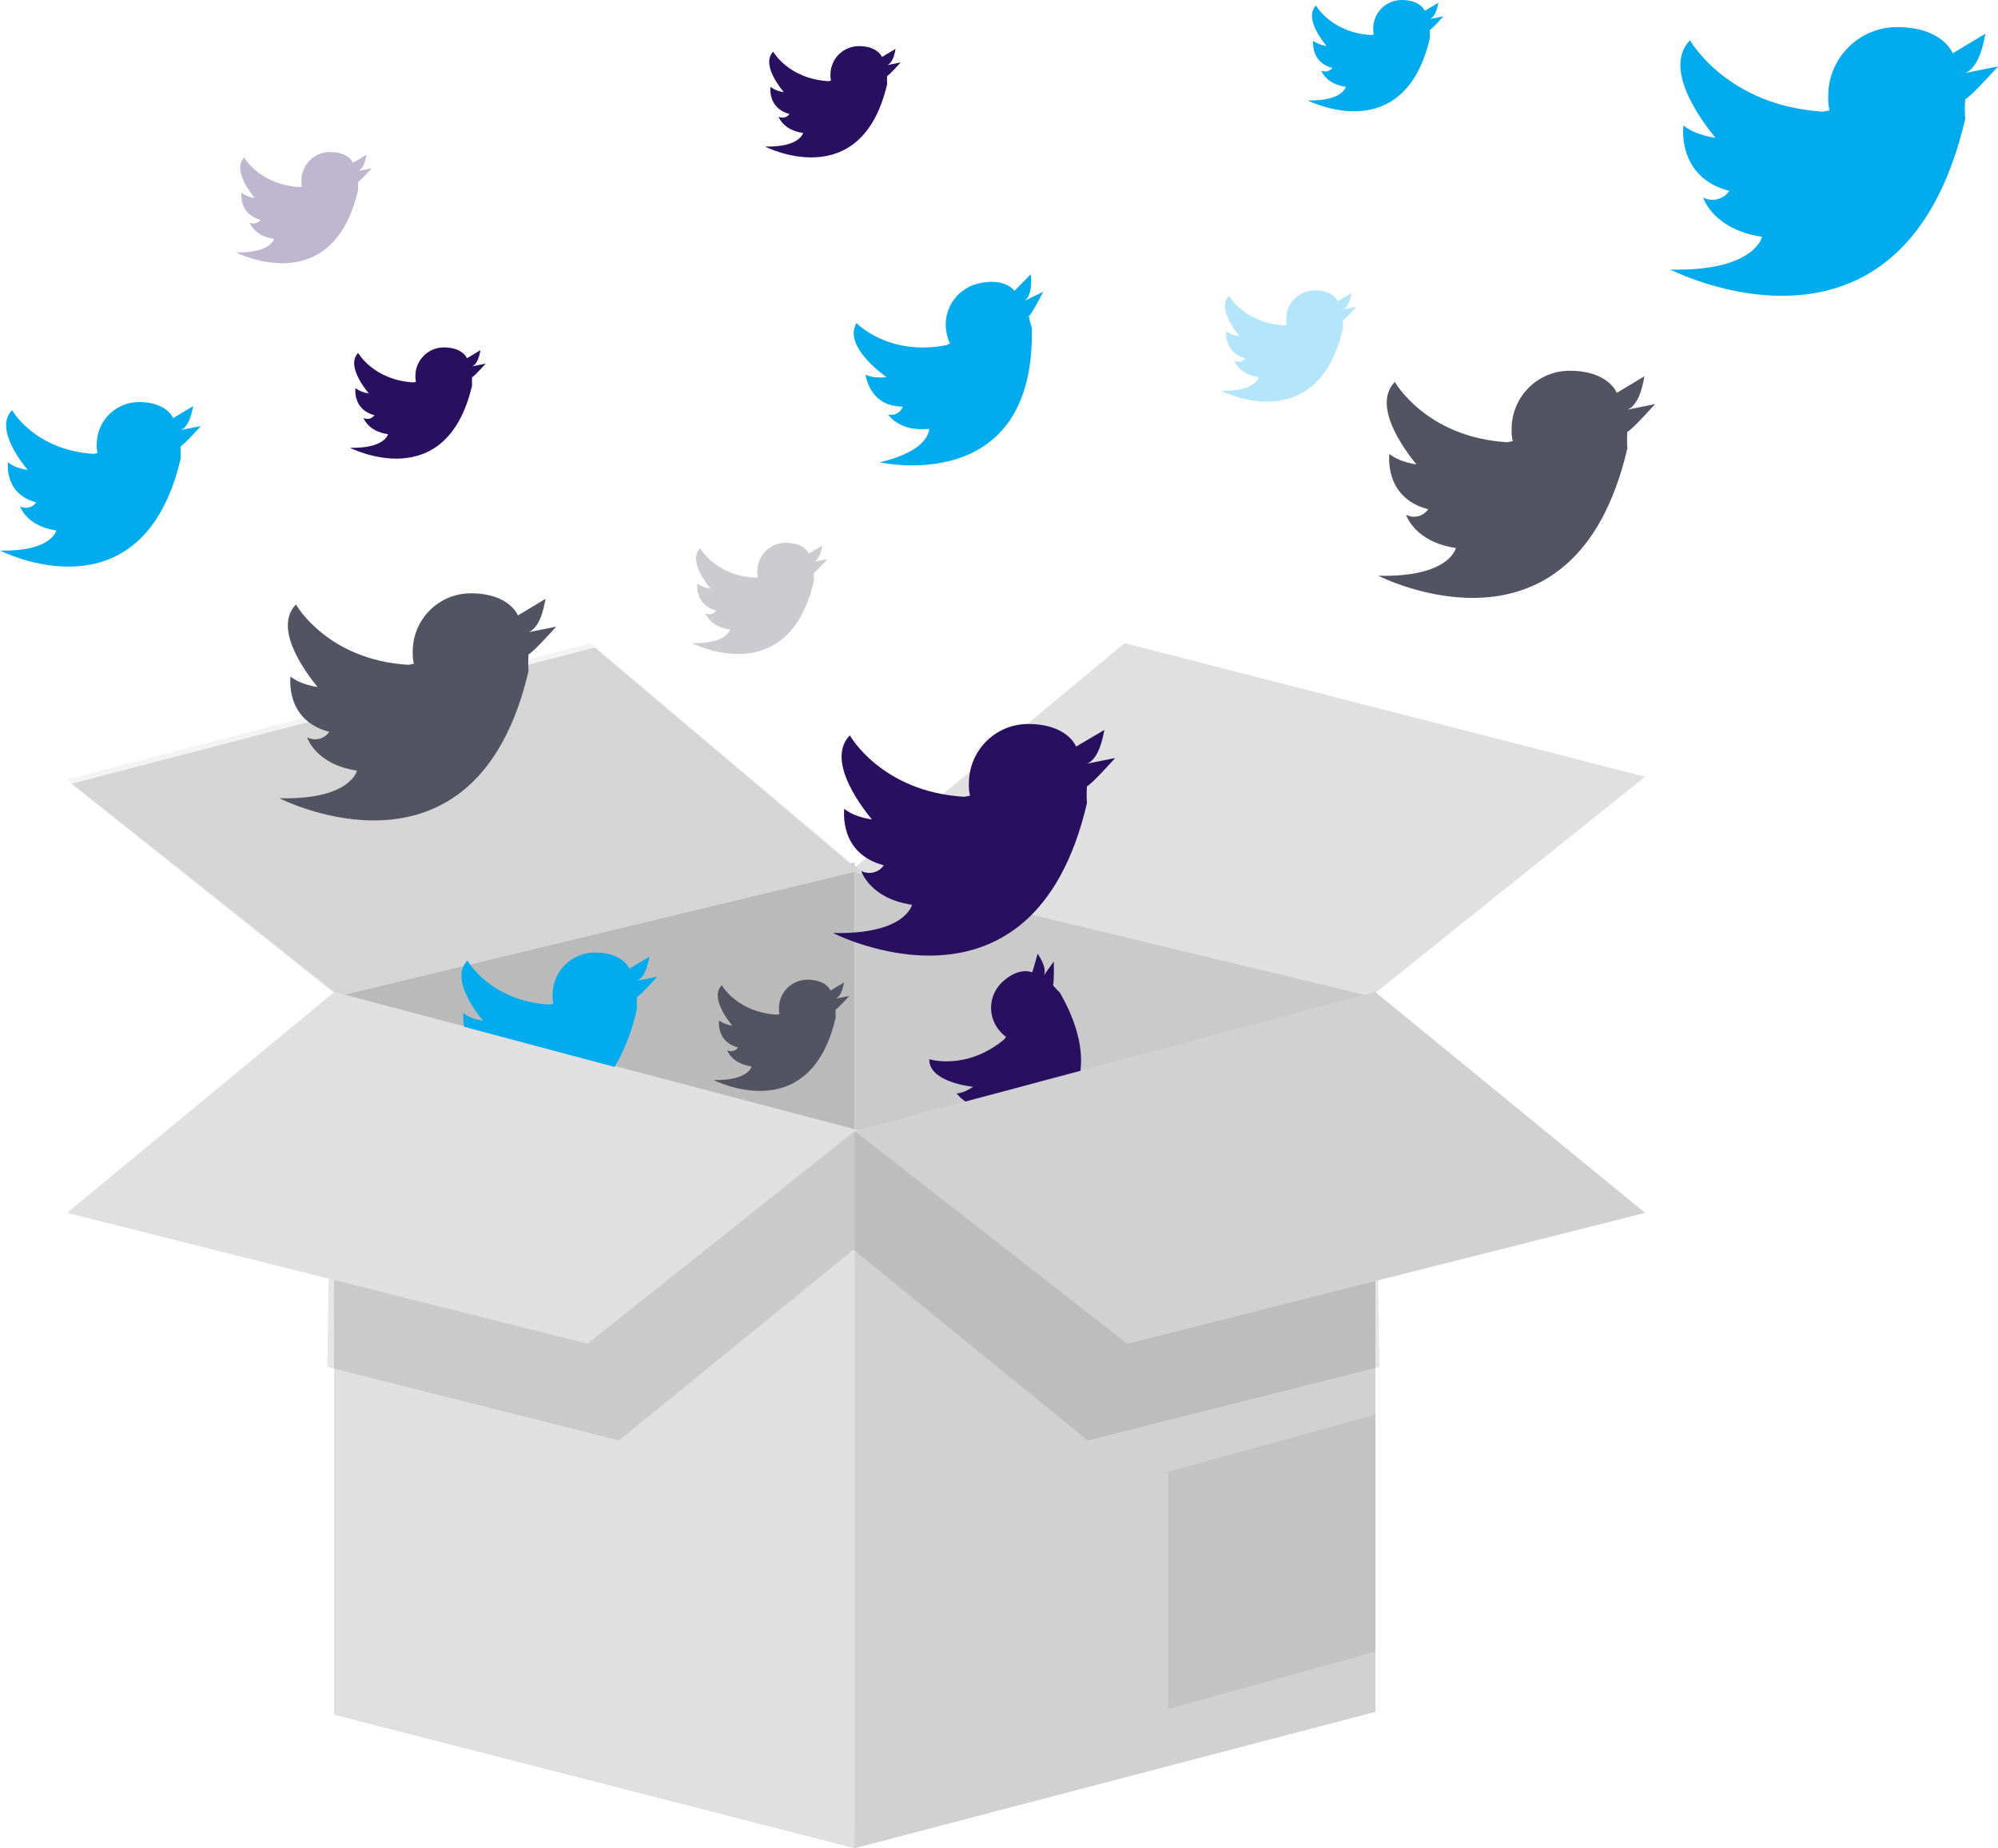
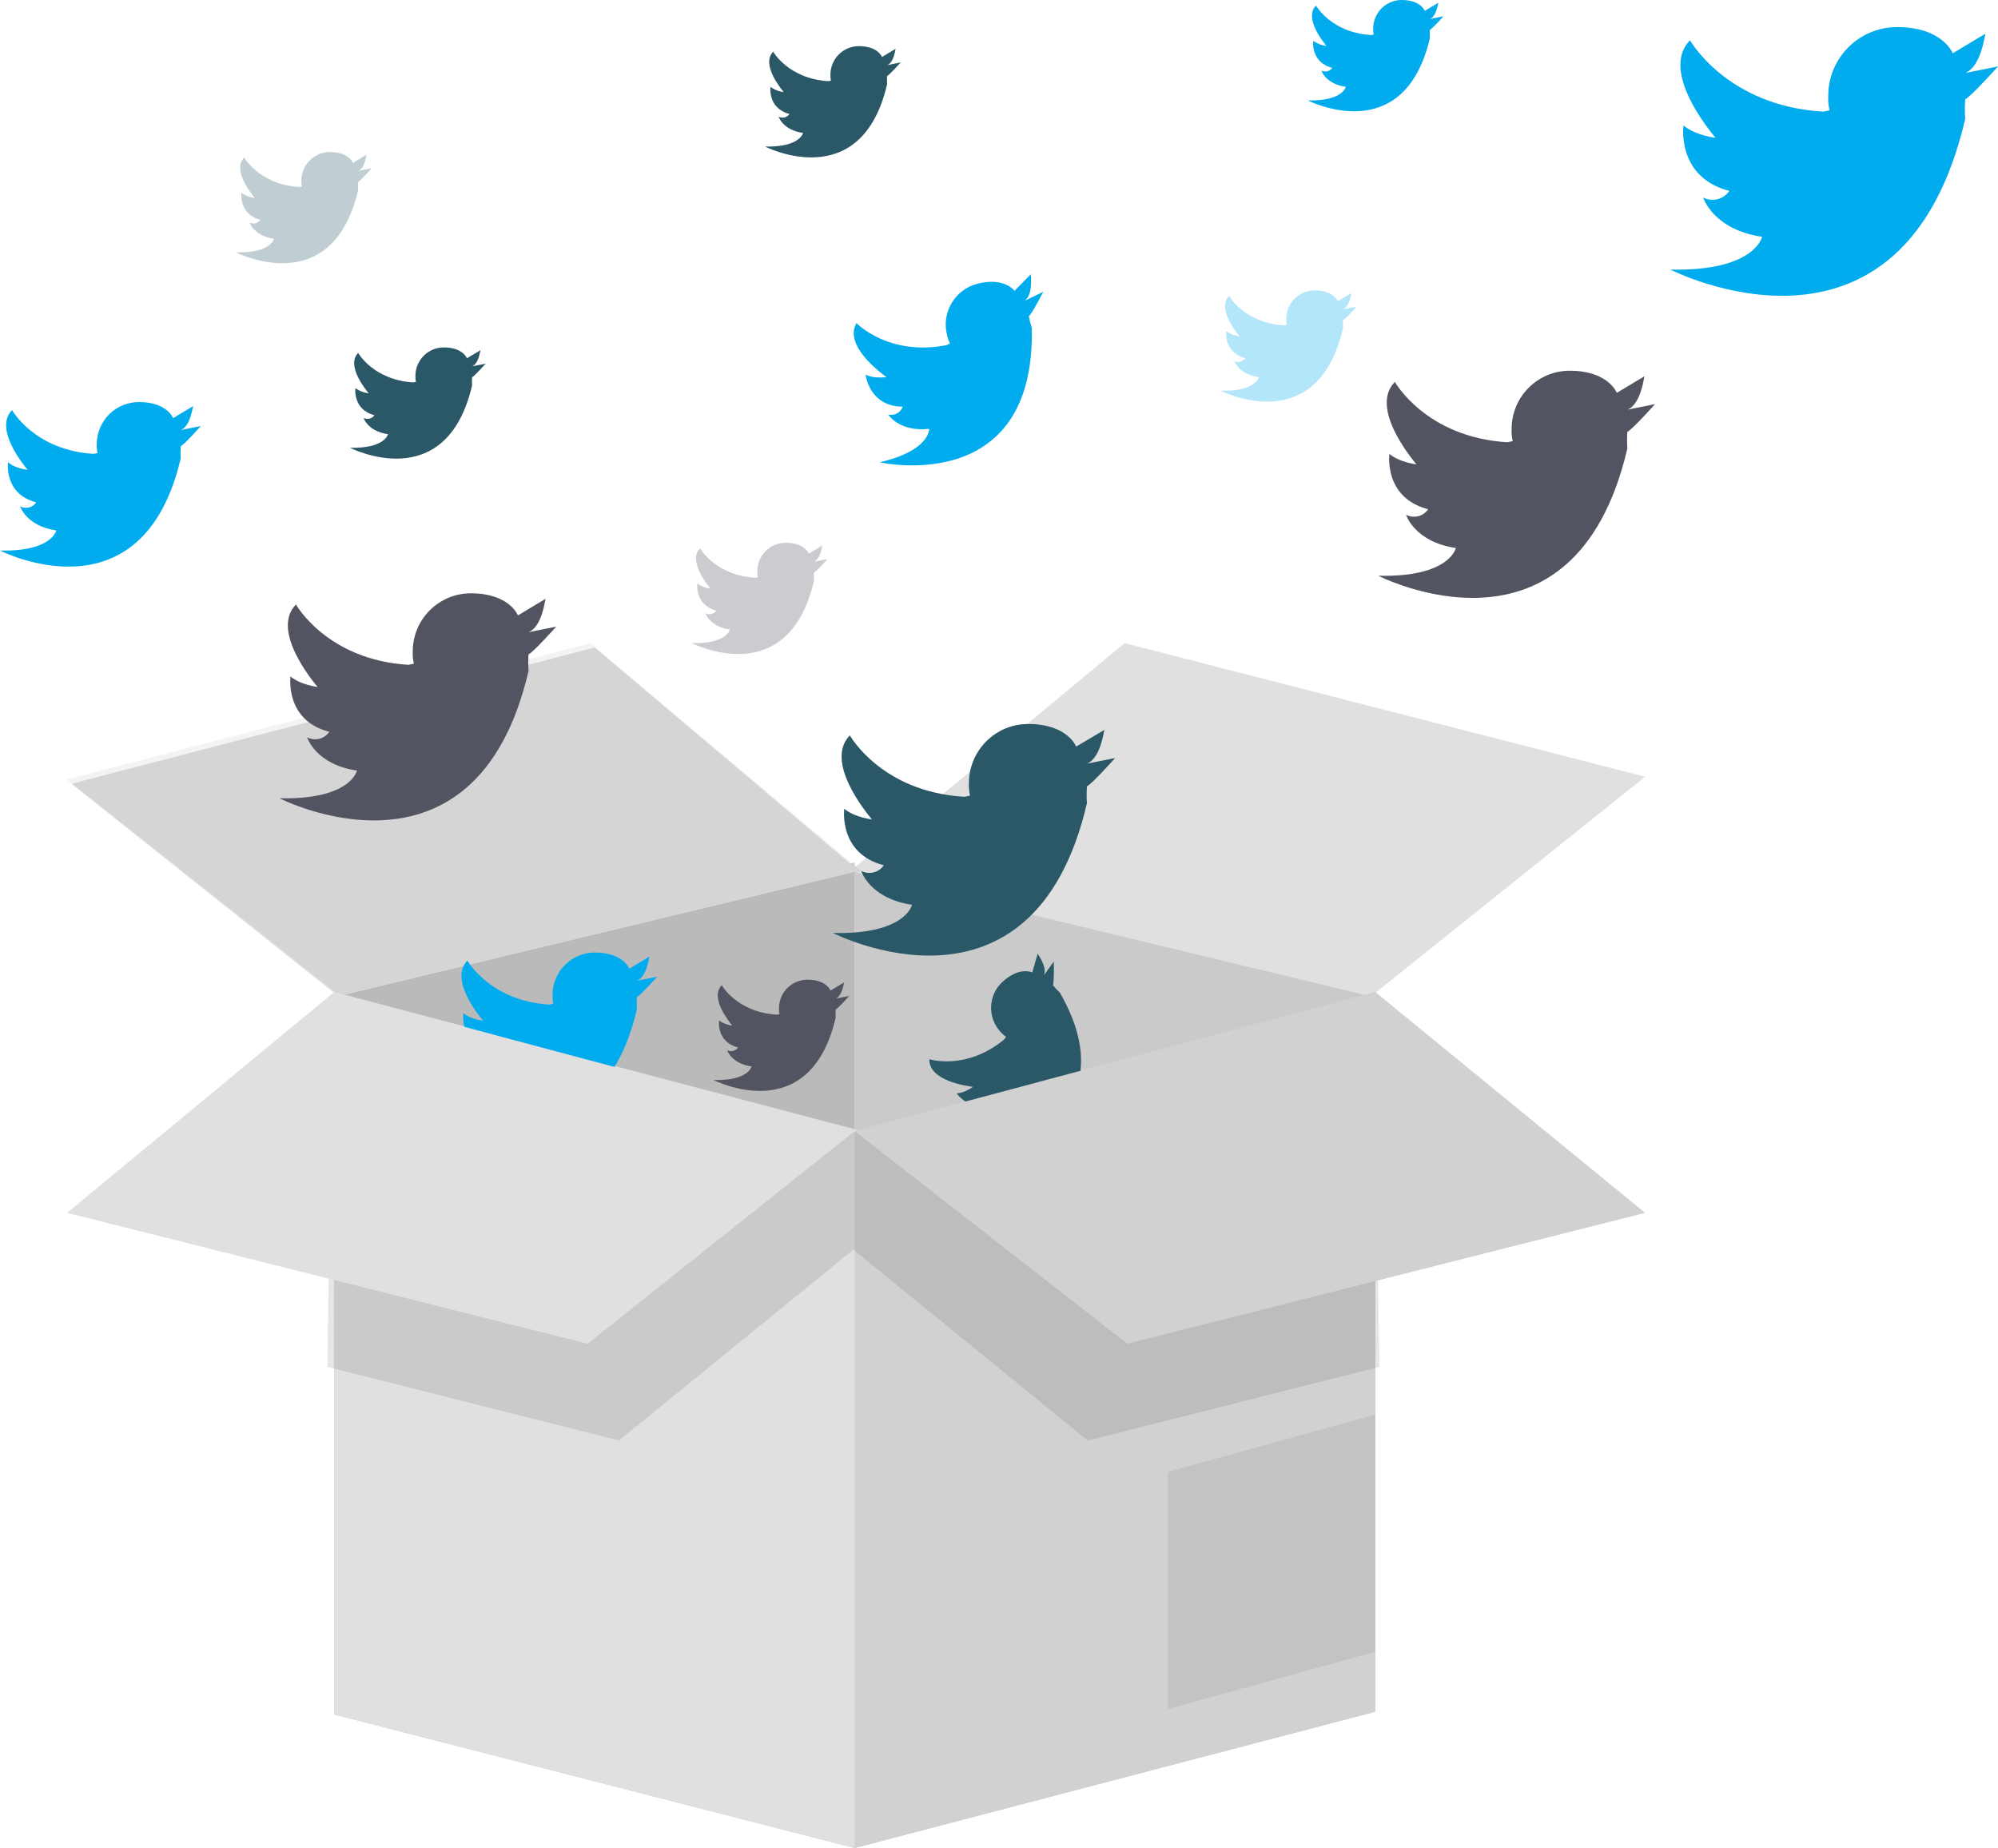
<svg xmlns="http://www.w3.org/2000/svg" data-name="Layer 1" width="813.15" height="752" viewBox="0 0 813.15 752">
  <path fill="#e0e0e0" d="M559.73 403.7l-211.87-51.03V752l211.87-55.46V403.7z" />
  <path opacity=".1" d="M559.73 403.7l-211.87-51.03V752l211.87-55.46V403.7z" />
  <path fill="#e0e0e0" d="M135.99 403.7l211.87-51.03V752l-211.87-54.35V403.7z" />
  <path opacity=".17" d="M135.99 401.93l211.87-51.02V752l-211.87-54.35V401.93z" />
  <path fill="#e0e0e0" d="M346.09 354.44l111.59-92.73 211.86 54.36-111.58 89.39-211.87-51.02z" />
  <path fill="#e0e0e0" d="M29.05 318.94l108.71 86.52 211.86-51.02-107.59-90.96-212.98 55.46z" />
  <path opacity=".05" d="M27.29 317.18l111.35 88.28 211.87-51.02-110.25-92.73-212.97 55.47z" />
  <path fill="#e0e0e0" d="M135.99 403.7v293.95L347.86 752l2.86-291.73-214.73-56.57z" />
  <path fill="#e0e0e0" d="M559.73 696.54L347.86 752V460.27l211.87-56.57v292.84z" />
  <path opacity=".07" d="M559.73 696.54L347.86 752V460.27l211.87-56.57v292.84z" />
  <path opacity=".07" d="M475.42 598.92v96.51l84.31-23.3v-96.5l-84.31 23.29z" />
  <path opacity=".1" d="M133.22 556.22l118.69 29.95 95.4-77.65v-47.7l-211.87-53.24-2.22 148.64zm428.17 0L442.7 586.17l-95.39-77.65v-47.7l211.86-53.24 2.22 148.64z" />
  <path d="M259.23 399.1l8.21-1.64s-6.9 7.72-8.21 8.21a33.05 33.05 0 000 4.93c-15.77 67.69-73.93 37.79-73.93 37.79 21.19.49 23-8.21 23-8.21-12.32-1.81-14.79-9.86-14.79-9.86a5.08 5.08 0 006.57-1.64c-13.31-3.45-11.5-16.43-11.5-16.43 2.3 2 5.91 2.79 8.05 3.12-1.48-1.81-14-16.76-6.41-24.48 0 0 9.2 16.43 33.35 17.91l1.64-.33a12.89 12.89 0 01-.33-3.61 17.25 17.25 0 0117.25-17.25c11.5 0 14 6.57 14 6.57l8.21-4.93c-.18-.01-1 8.21-5.11 9.85z" fill="#00aced" />
  <path fill="#e0e0e0" d="M135.99 403.7l-108.7 89.85 211.86 53.24 108.71-86.52-211.87-56.57z" />
-   <path d="M424.82 396.91l4.06-5.65s.18 8.6-.34 9.65a27.47 27.47 0 002.79 3c28.77 50.08-23.53 64.86-23.53 64.86 13.16-11.71 9.33-18 9.33-18-8.56 5.85-14.56 2.35-14.56 2.35a4.22 4.22 0 003.06-4.72c-10 5.44-16.3-3.47-16.3-3.47 2.52-.1 5.18-1.65 6.66-2.66-1.92-.26-18-2.27-17.77-11.25 0 0 14.9 4.77 30.42-8l.81-1.13a10.71 10.71 0 01-2.25-2 14.33 14.33 0 01.71-20.26c7-6.52 12.21-3.92 12.21-3.92l2.2-7.65c-.09.07 4.06 5.52 2.5 8.85z" fill="#280f60" />
+   <path d="M424.82 396.91l4.06-5.65s.18 8.6-.34 9.65a27.47 27.47 0 002.79 3c28.77 50.08-23.53 64.86-23.53 64.86 13.16-11.71 9.33-18 9.33-18-8.56 5.85-14.56 2.35-14.56 2.35a4.22 4.22 0 003.06-4.72c-10 5.44-16.3-3.47-16.3-3.47 2.52-.1 5.18-1.65 6.66-2.66-1.92-.26-18-2.27-17.77-11.25 0 0 14.9 4.77 30.42-8l.81-1.13a10.71 10.71 0 01-2.25-2 14.33 14.33 0 01.71-20.26c7-6.52 12.21-3.92 12.21-3.92l2.2-7.65c-.09.07 4.06 5.52 2.5 8.85z" fill="#2b5867" />
  <path fill="#e0e0e0" d="M559.73 403.7l109.81 89.85-210.76 53.24-110.92-86.52 211.87-56.57z" />
  <path opacity=".07" d="M559.73 403.7l109.81 89.85-210.76 53.24-110.92-86.52 211.87-56.57z" />
  <path d="M417.09 122.35l7.51-3.61s-4.74 9.15-5.89 9.95a32.88 32.88 0 001.22 4.75c1.53 69.12-61.9 54.68-61.9 54.68 20.54-4.76 20.13-13.6 20.13-13.6-12.32 1.3-16.68-5.84-16.68-5.84a5 5 0 005.93-3.21c-13.68 0-15.14-13-15.14-13 2.7 1.33 6.39 1.23 8.53 1-1.87-1.38-17.6-12.7-12.22-22 0 0 12.93 13.56 36.56 9l1.5-.72a12.82 12.82 0 01-1.21-3.4 17.16 17.16 0 0112.36-20.89c11.08-2.84 15.08 2.88 15.08 2.88l6.7-6.78c-.17.07 1.07 8.19-2.48 10.79zM73.57 175l8.17-1.63s-6.86 7.68-8.17 8.17a32.88 32.88 0 000 4.9C57.88 253.77.03 224.03.03 224.03c21.08.49 22.88-8.17 22.88-8.17-12.26-1.8-14.71-9.81-14.71-9.81a5 5 0 006.54-1.63C1.47 201 3.27 188.12 3.27 188.12c2.29 2 5.88 2.78 8 3.11-1.47-1.8-13.89-16.67-6.37-24.35 0 0 9.15 16.34 33.18 17.81l1.63-.33a12.82 12.82 0 01-.33-3.6 17.16 17.16 0 0117.19-17.15c11.44 0 13.89 6.54 13.89 6.54l8.17-4.9c-.19-.01-1 8.16-5.06 9.75zM799.81 29.71l13.33-2.67s-11.2 12.53-13.33 13.33a53.64 53.64 0 000 8c-25.6 109.85-120 61.32-120 61.32 34.39.8 37.33-13.33 37.33-13.33-20-2.93-24-16-24-16a8.24 8.24 0 0010.66-2.67c-21.6-5.6-18.66-26.66-18.66-26.66 3.73 3.2 9.6 4.53 13.06 5.07-2.4-2.93-22.66-27.2-10.4-39.73 0 0 14.93 26.66 54.12 29.06l2.67-.53a20.92 20.92 0 01-.53-5.87 28 28 0 0128-28c18.66 0 22.66 10.66 22.66 10.66l13.33-8c-.24.02-1.57 13.31-8.24 16.02zM581.95 7.73l5.52-1.1s-4.64 5.19-5.52 5.52a22.21 22.21 0 000 3.31c-10.6 45.5-49.69 25.4-49.69 25.4 14.25.33 15.46-5.52 15.46-5.52-8.28-1.21-9.94-6.63-9.94-6.63a3.41 3.41 0 004.42-1.1c-8.94-2.32-7.73-11-7.73-11a11.48 11.48 0 005.41 2.1c-1-1.21-9.39-11.26-4.31-16.45 0 0 6.18 11 22.42 12l1.1-.22a8.66 8.66 0 01-.22-2.43A11.59 11.59 0 01570.47 0c7.73 0 9.39 4.42 9.39 4.42l5.52-3.31c-.12-.01-.67 5.52-3.43 6.62z" fill="#00aced" />
  <path d="M331.28 228.58l5.52-1.1s-4.64 5.19-5.52 5.52a22.21 22.21 0 000 3.31c-10.6 45.5-49.69 25.4-49.69 25.4 14.25.33 15.46-5.52 15.46-5.52-8.28-1.21-9.94-6.63-9.94-6.63a3.41 3.41 0 004.42-1.1c-8.94-2.32-7.73-11-7.73-11a11.48 11.48 0 005.41 2.1c-1-1.21-9.39-11.26-4.31-16.45 0 0 6.18 11 22.42 12l1.1-.22a8.66 8.66 0 01-.22-2.43 11.59 11.59 0 0111.59-11.59c7.73 0 9.39 4.42 9.39 4.42l5.52-3.31c-.13.02-.66 5.5-3.42 6.6z" fill="#535461" opacity=".3" />
  <path d="M546.57 125.89l5.52-1.1s-4.59 5.21-5.52 5.51a22.21 22.21 0 000 3.31c-10.6 45.5-49.69 25.4-49.69 25.4 14.25.33 15.46-5.52 15.46-5.52-8.28-1.21-9.94-6.63-9.94-6.63a3.41 3.41 0 004.42-1.1c-8.94-2.32-7.73-11-7.73-11a11.48 11.48 0 005.41 2.1c-1-1.21-9.39-11.26-4.31-16.45 0 0 6.18 11 22.42 12l1.1-.22a8.66 8.66 0 01-.22-2.43 11.59 11.59 0 0111.59-11.59c7.73 0 9.39 4.42 9.39 4.42l5.52-3.31c-.06-.02-.62 5.5-3.42 6.61z" fill="#00aced" opacity=".3" />
-   <path d="M442.37 310.76l11.48-2.3s-9.65 10.8-11.48 11.48a46.21 46.21 0 000 6.89c-22.05 94.63-103.36 52.83-103.36 52.83 29.63.69 32.16-11.48 32.16-11.48-17.23-2.53-20.67-13.78-20.67-13.78a7.1 7.1 0 009.19-2.3c-18.6-4.82-16.08-23-16.08-23 3.22 2.76 8.27 3.9 11.25 4.36-2.07-2.53-19.52-23.43-9-34.22 0 0 12.86 23 46.63 25l2.3-.46a18 18 0 01-.46-5.05 24.11 24.11 0 0124.12-24.12c16.08 0 19.52 9.19 19.52 9.19l11.52-6.8c-.23 0-1.38 11.47-7.12 13.76zM361.09 26.5l5.48-1.1s-4.64 5.19-5.52 5.52a22.21 22.21 0 000 3.31c-10.6 45.5-49.69 25.4-49.69 25.4 14.25.33 15.46-5.52 15.46-5.52-8.28-1.21-9.94-6.63-9.94-6.63a3.41 3.41 0 004.42-1.1c-8.94-2.32-7.73-11-7.73-11a11.48 11.48 0 005.41 2.1c-1-1.21-9.39-11.26-4.31-16.45 0 0 6.18 11 22.42 12l1.1-.22a8.66 8.66 0 01-.22-2.43 11.59 11.59 0 0111.6-11.61c7.73 0 9.39 4.42 9.39 4.42l5.52-3.31c-.07 0-.62 5.52-3.39 6.62zM192.14 149.08l5.52-1.1s-4.64 5.19-5.52 5.52a22.21 22.21 0 000 3.31c-10.6 45.5-49.69 25.4-49.69 25.4 14.25.33 15.46-5.52 15.46-5.52-8.28-1.21-9.94-6.63-9.94-6.63a3.41 3.41 0 004.42-1.1c-8.94-2.32-7.73-11-7.73-11a11.48 11.48 0 005.41 2.1c-1-1.21-9.39-11.26-4.31-16.45 0 0 6.18 11 22.42 12l1.1-.22a8.66 8.66 0 01-.22-2.43 11.59 11.59 0 0111.59-11.59c7.73 0 9.39 4.42 9.39 4.42l5.52-3.31c-.11-.03-.66 5.52-3.42 6.6z" fill="#280f60" />
-   <path d="M145.76 69.57l5.52-1.1s-4.64 5.19-5.52 5.52a22.21 22.21 0 000 3.31c-10.6 45.5-49.69 25.4-49.69 25.4 14.25.33 15.46-5.52 15.46-5.52-8.28-1.21-9.94-6.63-9.94-6.63a3.41 3.41 0 004.42-1.1c-8.94-2.32-7.73-11-7.73-11a11.48 11.48 0 005.41 2.1c-1-1.21-9.39-11.26-4.31-16.45 0 0 6.18 11 22.42 12l1.1-.22a8.66 8.66 0 01-.22-2.43 11.59 11.59 0 0111.59-11.59c7.73 0 9.39 4.42 9.39 4.42l5.52-3.31c-.11-.03-.61 5.5-3.42 6.6z" fill="#280f60" opacity=".3" />
+   <path d="M442.37 310.76l11.48-2.3s-9.65 10.8-11.48 11.48a46.21 46.21 0 000 6.89c-22.05 94.63-103.36 52.83-103.36 52.83 29.63.69 32.16-11.48 32.16-11.48-17.23-2.53-20.67-13.78-20.67-13.78a7.1 7.1 0 009.19-2.3c-18.6-4.82-16.08-23-16.08-23 3.22 2.76 8.27 3.9 11.25 4.36-2.07-2.53-19.52-23.43-9-34.22 0 0 12.86 23 46.63 25l2.3-.46a18 18 0 01-.46-5.05 24.11 24.11 0 0124.12-24.12c16.08 0 19.52 9.19 19.52 9.19l11.52-6.8c-.23 0-1.38 11.47-7.12 13.76zM361.09 26.5l5.48-1.1s-4.64 5.19-5.52 5.52a22.21 22.21 0 000 3.31c-10.6 45.5-49.69 25.4-49.69 25.4 14.25.33 15.46-5.52 15.46-5.52-8.28-1.21-9.94-6.63-9.94-6.63a3.41 3.41 0 004.42-1.1c-8.94-2.32-7.73-11-7.73-11a11.48 11.48 0 005.41 2.1c-1-1.21-9.39-11.26-4.31-16.45 0 0 6.18 11 22.42 12l1.1-.22a8.66 8.66 0 01-.22-2.43 11.59 11.59 0 0111.6-11.61c7.73 0 9.39 4.42 9.39 4.42l5.52-3.31c-.07 0-.62 5.52-3.39 6.62zM192.14 149.08l5.52-1.1s-4.64 5.19-5.52 5.52a22.21 22.21 0 000 3.31c-10.6 45.5-49.69 25.4-49.69 25.4 14.25.33 15.46-5.52 15.46-5.52-8.28-1.21-9.94-6.63-9.94-6.63a3.41 3.41 0 004.42-1.1c-8.94-2.32-7.73-11-7.73-11a11.48 11.48 0 005.41 2.1c-1-1.21-9.39-11.26-4.31-16.45 0 0 6.18 11 22.42 12l1.1-.22a8.66 8.66 0 01-.22-2.43 11.59 11.59 0 0111.59-11.59c7.73 0 9.39 4.42 9.39 4.42l5.52-3.31c-.11-.03-.66 5.52-3.42 6.6z" fill="#2b5867" />
+   <path d="M145.76 69.57l5.52-1.1s-4.64 5.19-5.52 5.52a22.21 22.21 0 000 3.31c-10.6 45.5-49.69 25.4-49.69 25.4 14.25.33 15.46-5.52 15.46-5.52-8.28-1.21-9.94-6.63-9.94-6.63a3.41 3.41 0 004.42-1.1c-8.94-2.32-7.73-11-7.73-11a11.48 11.48 0 005.41 2.1c-1-1.21-9.39-11.26-4.31-16.45 0 0 6.18 11 22.42 12l1.1-.22a8.66 8.66 0 01-.22-2.43 11.59 11.59 0 0111.59-11.59c7.73 0 9.39 4.42 9.39 4.42l5.52-3.31c-.11-.03-.61 5.5-3.42 6.6z" fill="#2b5867" opacity=".3" />
  <path d="M340.11 406.37l5.52-1.1s-4.64 5.19-5.52 5.52a22.21 22.21 0 000 3.31c-10.6 45.5-49.69 25.4-49.69 25.4 14.25.33 15.46-5.52 15.46-5.52-8.28-1.21-9.94-6.63-9.94-6.63a3.41 3.41 0 004.42-1.1c-8.94-2.32-7.73-11-7.73-11a11.48 11.48 0 005.41 2.1c-1-1.21-9.39-11.26-4.31-16.45 0 0 6.18 11 22.42 12l1.1-.22a8.66 8.66 0 01-.22-2.43 11.59 11.59 0 0111.59-11.59c7.73 0 9.39 4.42 9.39 4.42l5.52-3.31c-.1-.02-.66 5.5-3.42 6.6zM662.34 166.7l11.23-2.25s-9.46 10.59-11.26 11.26a45.32 45.32 0 000 6.76c-21.63 92.81-101.37 51.81-101.37 51.81 29.09.72 31.57-11.28 31.57-11.28-16.9-2.48-20.27-13.52-20.27-13.52a7 7 0 009-2.25c-18.25-4.73-15.77-22.53-15.77-22.53 3.15 2.7 8.11 3.83 11 4.28-2-2.48-19.15-23-8.79-33.57 0 0 12.62 22.53 45.73 24.55l2.25-.45a17.67 17.67 0 01-.45-5 23.65 23.65 0 0123.65-23.65c15.77 0 19.15 9 19.15 9l11.26-6.76c-.17.08-1.3 11.35-6.93 13.6zm-447.23 90.55l11.26-2.25s-9.46 10.59-11.26 11.26a45.32 45.32 0 000 6.76c-21.63 92.81-101.37 51.81-101.37 51.81 29.06.68 31.54-11.26 31.54-11.26-16.9-2.48-20.27-13.52-20.27-13.52a7 7 0 009-2.25c-18.25-4.73-15.77-22.53-15.77-22.53 3.15 2.7 8.11 3.83 11 4.28-2-2.48-19.15-23-8.79-33.57 0 0 12.62 22.53 45.73 24.55l2.25-.45a17.67 17.67 0 01-.45-5 23.65 23.65 0 0123.65-23.65c15.77 0 19.15 9 19.15 9l11.26-6.76c-.17.06-1.3 11.33-6.93 13.58z" fill="#535461" />
</svg>
